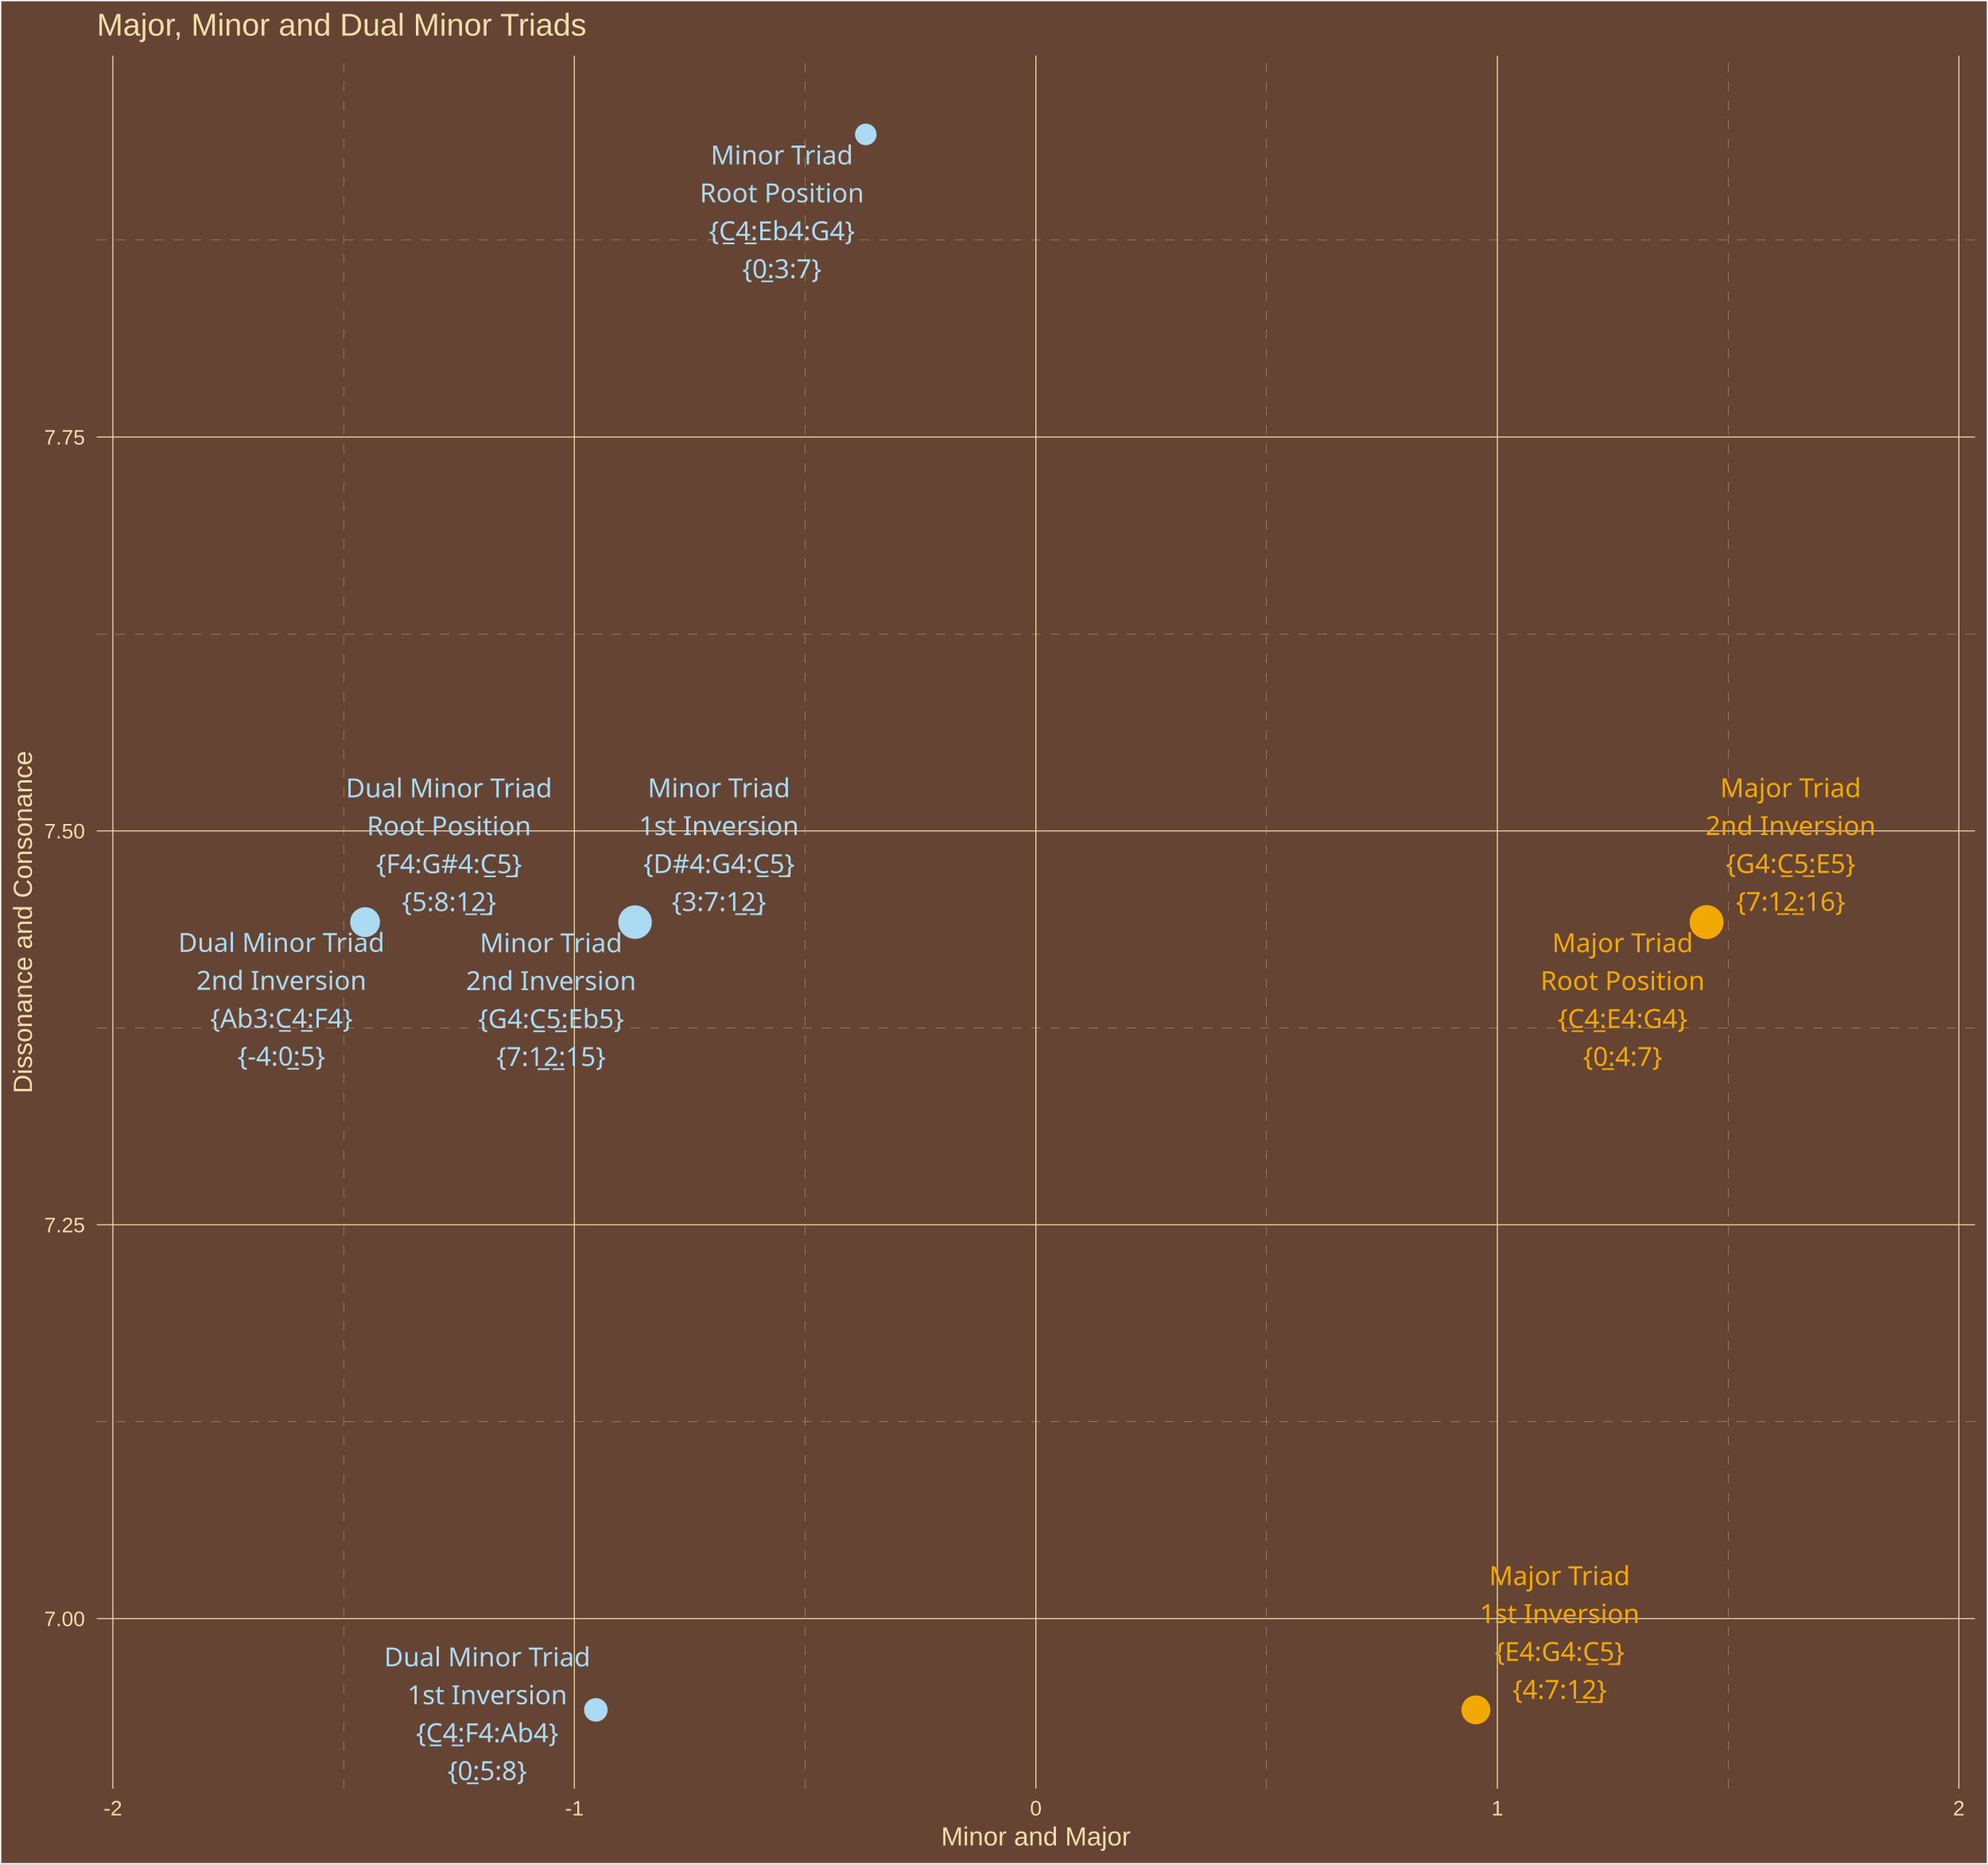
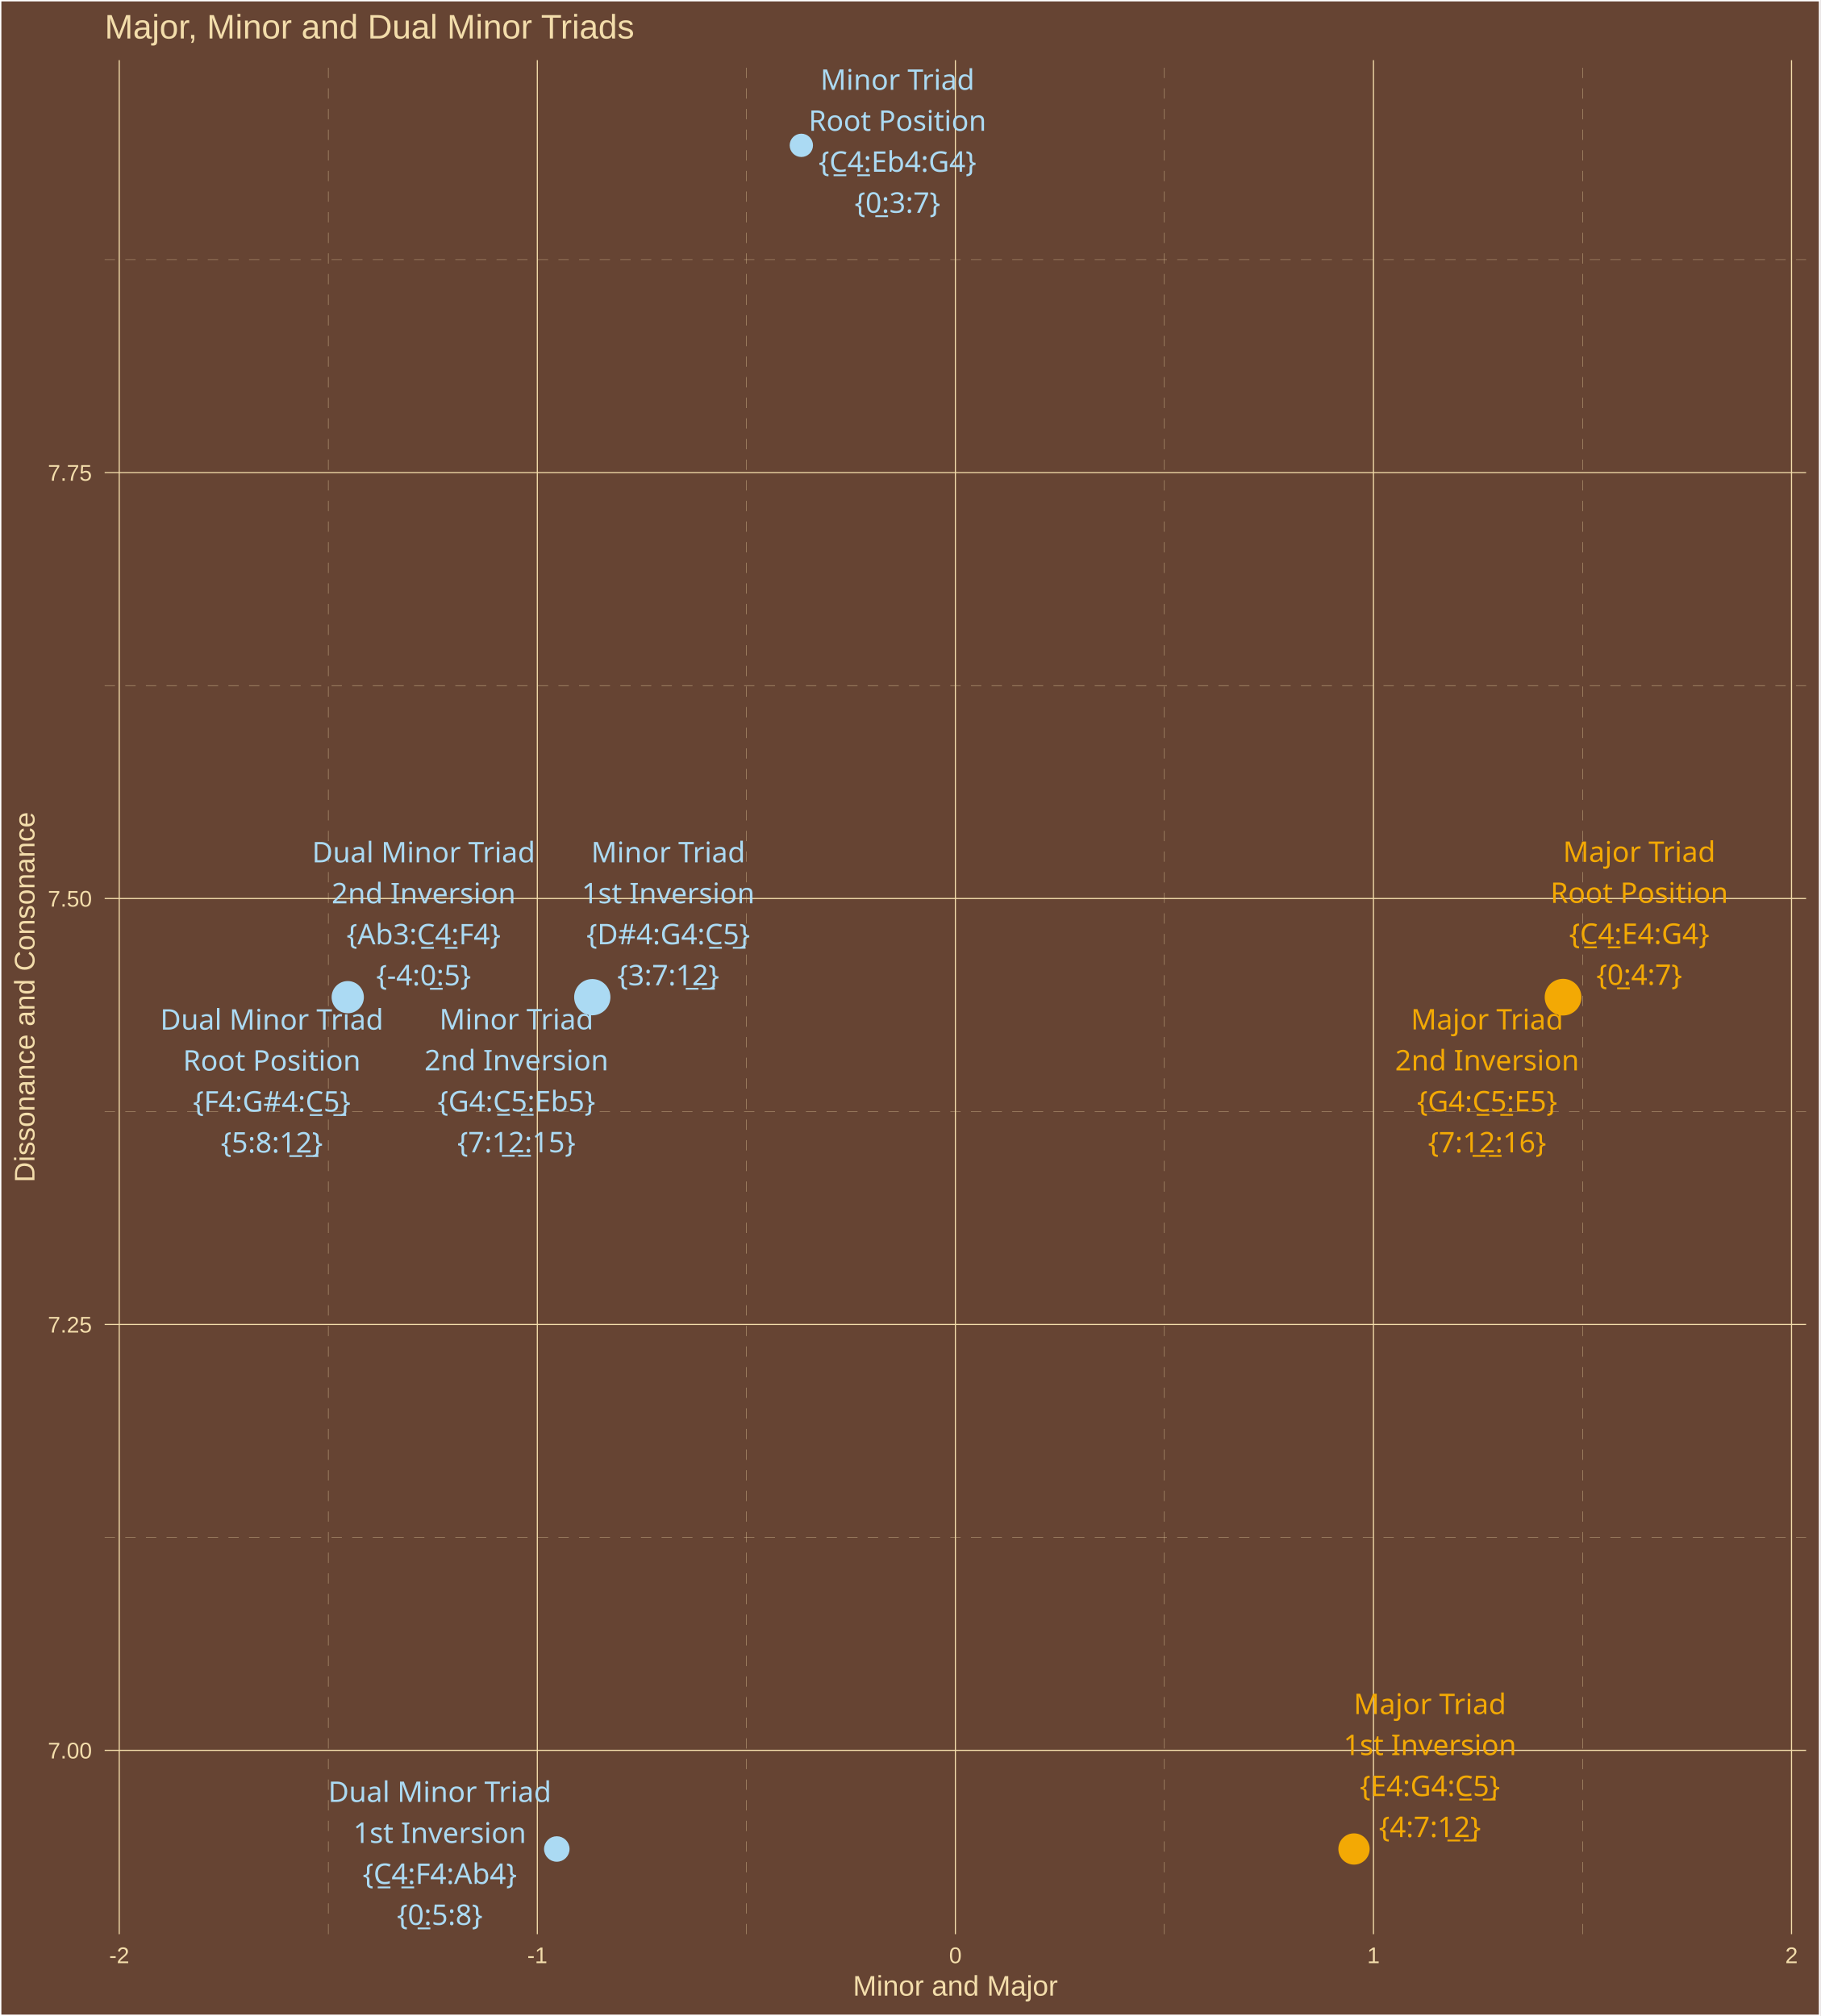
- <svg xmlns="http://www.w3.org/2000/svg" class="svglite" width="834.00pt" height="782.00pt" viewBox="0 0 834.00 782.00">
+ <svg xmlns="http://www.w3.org/2000/svg" class="svglite" width="706.00pt" height="782.00pt" viewBox="0 0 706.00 782.00">
  <defs>
    <style type="text/css">
    .svglite line, .svglite polyline, .svglite polygon, .svglite path, .svglite rect, .svglite circle {
      fill: none;
      stroke: #000000;
      stroke-linecap: round;
      stroke-linejoin: round;
      stroke-miterlimit: 10.00;
    }
    .svglite text {
      white-space: pre;
    }
  </style>
  </defs>
  <rect width="100%" height="100%" style="stroke: none; fill: #664433;" />
  <defs>
-     <clipPath id="cpMC4wMHw4MzQuMDB8MC4wMHw3ODIuMDA=">
-       <rect x="0.00" y="0.00" width="834.00" height="782.00" />
+     <clipPath id="cpMC4wMHw3MDYuMDB8MC4wMHw3ODIuMDA=">
+       <rect x="0.00" y="0.00" width="706.00" height="782.00" />
    </clipPath>
  </defs>
-   <g clip-path="url(#cpMC4wMHw4MzQuMDB8MC4wMHw3ODIuMDA=)">
-     <rect x="0.00" y="0" width="834.00" height="782.00" style="stroke-width: 1.07; stroke: #FFFFFF; fill: #664433;" />
+   <g clip-path="url(#cpMC4wMHw3MDYuMDB8MC4wMHw3ODIuMDA=)">
+     <rect x="0.00" y="0" width="706.00" height="782.00" style="stroke-width: 1.07; stroke: #FFFFFF; fill: #664433;" />
  </g>
  <defs>
-     <clipPath id="cpNDAuNjB8ODI4LjUyfDIzLjM0fDc1MC4yNw==">
-       <rect x="40.60" y="23.34" width="787.92" height="726.93" />
+     <clipPath id="cpNDAuNjB8NzAwLjUyfDIzLjM0fDc1MC4yNw==">
+       <rect x="40.60" y="23.34" width="659.92" height="726.93" />
    </clipPath>
  </defs>
-   <g clip-path="url(#cpNDAuNjB8ODI4LjUyfDIzLjM0fDc1MC4yNw==)">
-     <rect x="40.60" y="23.34" width="787.92" height="726.93" style="stroke-width: 1.07; stroke: none; fill: #664433;" />
-     <polyline points="40.60,596.35 828.52,596.35 " style="stroke-width: 0.11; stroke: #F3DDAB; stroke-dasharray: 4.00,4.00; stroke-linecap: butt;" />
-     <polyline points="40.60,431.13 828.52,431.13 " style="stroke-width: 0.11; stroke: #F3DDAB; stroke-dasharray: 4.00,4.00; stroke-linecap: butt;" />
-     <polyline points="40.60,265.92 828.52,265.92 " style="stroke-width: 0.11; stroke: #F3DDAB; stroke-dasharray: 4.00,4.00; stroke-linecap: butt;" />
-     <polyline points="40.60,100.71 828.52,100.71 " style="stroke-width: 0.11; stroke: #F3DDAB; stroke-dasharray: 4.00,4.00; stroke-linecap: butt;" />
-     <polyline points="144.15,750.27 144.15,23.34 " style="stroke-width: 0.11; stroke: #F3DDAB; stroke-dasharray: 4.00,4.00; stroke-linecap: butt;" />
-     <polyline points="337.76,750.27 337.76,23.34 " style="stroke-width: 0.11; stroke: #F3DDAB; stroke-dasharray: 4.00,4.00; stroke-linecap: butt;" />
-     <polyline points="531.37,750.27 531.37,23.34 " style="stroke-width: 0.11; stroke: #F3DDAB; stroke-dasharray: 4.00,4.00; stroke-linecap: butt;" />
-     <polyline points="724.97,750.27 724.97,23.34 " style="stroke-width: 0.11; stroke: #F3DDAB; stroke-dasharray: 4.00,4.00; stroke-linecap: butt;" />
-     <polyline points="40.60,678.95 828.52,678.95 " style="stroke-width: 0.43; stroke: #F3DDAB; stroke-linecap: butt;" />
-     <polyline points="40.60,513.74 828.52,513.74 " style="stroke-width: 0.43; stroke: #F3DDAB; stroke-linecap: butt;" />
-     <polyline points="40.60,348.53 828.52,348.53 " style="stroke-width: 0.43; stroke: #F3DDAB; stroke-linecap: butt;" />
-     <polyline points="40.60,183.32 828.52,183.32 " style="stroke-width: 0.43; stroke: #F3DDAB; stroke-linecap: butt;" />
-     <polyline points="47.35,750.27 47.35,23.34 " style="stroke-width: 0.43; stroke: #F3DDAB; stroke-linecap: butt;" />
-     <polyline points="240.95,750.27 240.95,23.34 " style="stroke-width: 0.43; stroke: #F3DDAB; stroke-linecap: butt;" />
-     <polyline points="434.56,750.27 434.56,23.34 " style="stroke-width: 0.43; stroke: #F3DDAB; stroke-linecap: butt;" />
-     <polyline points="628.17,750.27 628.17,23.34 " style="stroke-width: 0.43; stroke: #F3DDAB; stroke-linecap: butt;" />
-     <polyline points="821.78,750.27 821.78,23.34 " style="stroke-width: 0.43; stroke: #F3DDAB; stroke-linecap: butt;" />
-     <circle cx="715.96" cy="386.80" r="1.95" style="stroke-width: 0.71; stroke: #F3A904; fill: #F3A904;" />
-     <circle cx="619.16" cy="717.22" r="1.95" style="stroke-width: 0.71; stroke: #F3A904; fill: #F3A904;" />
-     <circle cx="715.96" cy="386.80" r="1.95" style="stroke-width: 0.71; stroke: #F3A904; fill: #F3A904;" />
-     <circle cx="363.22" cy="56.38" r="1.95" style="stroke-width: 0.71; stroke: #ABDAF3; fill: #ABDAF3;" />
-     <circle cx="266.42" cy="386.80" r="1.95" style="stroke-width: 0.71; stroke: #ABDAF3; fill: #ABDAF3;" />
-     <circle cx="266.42" cy="386.80" r="1.95" style="stroke-width: 0.71; stroke: #ABDAF3; fill: #ABDAF3;" />
-     <circle cx="153.16" cy="386.80" r="1.95" style="stroke-width: 0.71; stroke: #ABDAF3; fill: #ABDAF3;" />
-     <circle cx="249.97" cy="717.22" r="1.95" style="stroke-width: 0.71; stroke: #ABDAF3; fill: #ABDAF3;" />
-     <circle cx="153.16" cy="386.80" r="1.95" style="stroke-width: 0.71; stroke: #ABDAF3; fill: #ABDAF3;" />
-     <circle cx="715.96" cy="386.80" r="4.31" style="stroke-width: 0.71; stroke: #F3A904; fill: #F3A904;" />
-     <circle cx="619.16" cy="717.22" r="5.71" style="stroke-width: 0.71; stroke: #F3A904; fill: #F3A904;" />
-     <circle cx="715.96" cy="386.80" r="6.76" style="stroke-width: 0.71; stroke: #F3A904; fill: #F3A904;" />
-     <circle cx="363.22" cy="56.38" r="4.17" style="stroke-width: 0.71; stroke: #ABDAF3; fill: #ABDAF3;" />
-     <circle cx="266.42" cy="386.80" r="5.61" style="stroke-width: 0.71; stroke: #ABDAF3; fill: #ABDAF3;" />
-     <circle cx="266.42" cy="386.80" r="6.68" style="stroke-width: 0.71; stroke: #ABDAF3; fill: #ABDAF3;" />
-     <circle cx="153.16" cy="386.80" r="5.90" style="stroke-width: 0.71; stroke: #ABDAF3; fill: #ABDAF3;" />
-     <circle cx="249.97" cy="717.22" r="4.59" style="stroke-width: 0.71; stroke: #ABDAF3; fill: #ABDAF3;" />
-     <circle cx="153.16" cy="386.80" r="1.42" style="stroke-width: 0.71; stroke: #ABDAF3; fill: #ABDAF3;" />
-     <text x="680.72" y="399.40" text-anchor="middle" style="font-size: 11.04px;fill: #F3A904; font-family: &quot;Arial Unicode MS&quot;;" textLength="55.77px" lengthAdjust="spacingAndGlyphs">Major Triad</text>
-     <text x="680.72" y="415.30" text-anchor="middle" style="font-size: 11.04px;fill: #F3A904; font-family: &quot;Arial Unicode MS&quot;;" textLength="65.61px" lengthAdjust="spacingAndGlyphs">Root Position</text>
-     <text x="680.72" y="431.19" text-anchor="middle" style="font-size: 11.04px;fill: #F3A904; font-family: &quot;Arial Unicode MS&quot;;" textLength="55.81px" lengthAdjust="spacingAndGlyphs">{C̲4̲:E4:G4}</text>
-     <text x="680.72" y="447.09" text-anchor="middle" style="font-size: 11.04px;fill: #F3A904; font-family: &quot;Arial Unicode MS&quot;;" textLength="31.91px" lengthAdjust="spacingAndGlyphs">{0̲:4:7}</text>
-     <text x="654.28" y="664.91" text-anchor="middle" style="font-size: 11.04px;fill: #F3A904; font-family: &quot;Arial Unicode MS&quot;;" textLength="55.77px" lengthAdjust="spacingAndGlyphs">Major Triad</text>
-     <text x="654.28" y="680.80" text-anchor="middle" style="font-size: 11.04px;fill: #F3A904; font-family: &quot;Arial Unicode MS&quot;;" textLength="62.54px" lengthAdjust="spacingAndGlyphs">1st Inversion</text>
-     <text x="654.28" y="696.70" text-anchor="middle" style="font-size: 11.04px;fill: #F3A904; font-family: &quot;Arial Unicode MS&quot;;" textLength="55.81px" lengthAdjust="spacingAndGlyphs">{E4:G4:C̲5̲}</text>
-     <text x="654.28" y="712.60" text-anchor="middle" style="font-size: 11.04px;fill: #F3A904; font-family: &quot;Arial Unicode MS&quot;;" textLength="38.04px" lengthAdjust="spacingAndGlyphs">{4:7:1̲2̲}</text>
-     <text x="751.20" y="334.39" text-anchor="middle" style="font-size: 11.04px;fill: #F3A904; font-family: &quot;Arial Unicode MS&quot;;" textLength="55.77px" lengthAdjust="spacingAndGlyphs">Major Triad</text>
-     <text x="751.20" y="350.29" text-anchor="middle" style="font-size: 11.04px;fill: #F3A904; font-family: &quot;Arial Unicode MS&quot;;" textLength="66.23px" lengthAdjust="spacingAndGlyphs">2nd Inversion</text>
-     <text x="751.20" y="366.18" text-anchor="middle" style="font-size: 11.04px;fill: #F3A904; font-family: &quot;Arial Unicode MS&quot;;" textLength="55.81px" lengthAdjust="spacingAndGlyphs">{G4:C̲5̲:E5}</text>
-     <text x="751.20" y="382.08" text-anchor="middle" style="font-size: 11.04px;fill: #F3A904; font-family: &quot;Arial Unicode MS&quot;;" textLength="44.18px" lengthAdjust="spacingAndGlyphs">{7:1̲2̲:16}</text>
-     <text x="328.01" y="68.97" text-anchor="middle" style="font-size: 11.04px;fill: #ABDAF3; font-family: &quot;Arial Unicode MS&quot;;" textLength="55.77px" lengthAdjust="spacingAndGlyphs">Minor Triad</text>
-     <text x="328.01" y="84.86" text-anchor="middle" style="font-size: 11.04px;fill: #ABDAF3; font-family: &quot;Arial Unicode MS&quot;;" textLength="65.61px" lengthAdjust="spacingAndGlyphs">Root Position</text>
-     <text x="328.01" y="100.76" text-anchor="middle" style="font-size: 11.04px;fill: #ABDAF3; font-family: &quot;Arial Unicode MS&quot;;" textLength="61.95px" lengthAdjust="spacingAndGlyphs">{C̲4̲:Eb4:G4}</text>
-     <text x="328.01" y="116.66" text-anchor="middle" style="font-size: 11.04px;fill: #ABDAF3; font-family: &quot;Arial Unicode MS&quot;;" textLength="31.91px" lengthAdjust="spacingAndGlyphs">{0̲:3:7}</text>
-     <text x="301.61" y="334.42" text-anchor="middle" style="font-size: 11.04px;fill: #ABDAF3; font-family: &quot;Arial Unicode MS&quot;;" textLength="55.77px" lengthAdjust="spacingAndGlyphs">Minor Triad</text>
-     <text x="301.61" y="350.31" text-anchor="middle" style="font-size: 11.04px;fill: #ABDAF3; font-family: &quot;Arial Unicode MS&quot;;" textLength="62.54px" lengthAdjust="spacingAndGlyphs">1st Inversion</text>
-     <text x="301.61" y="366.21" text-anchor="middle" style="font-size: 11.04px;fill: #ABDAF3; font-family: &quot;Arial Unicode MS&quot;;" textLength="62.55px" lengthAdjust="spacingAndGlyphs">{D#4:G4:C̲5̲}</text>
-     <text x="301.61" y="382.11" text-anchor="middle" style="font-size: 11.04px;fill: #ABDAF3; font-family: &quot;Arial Unicode MS&quot;;" textLength="38.04px" lengthAdjust="spacingAndGlyphs">{3:7:1̲2̲}</text>
-     <text x="231.18" y="399.43" text-anchor="middle" style="font-size: 11.04px;fill: #ABDAF3; font-family: &quot;Arial Unicode MS&quot;;" textLength="55.77px" lengthAdjust="spacingAndGlyphs">Minor Triad</text>
-     <text x="231.18" y="415.32" text-anchor="middle" style="font-size: 11.04px;fill: #ABDAF3; font-family: &quot;Arial Unicode MS&quot;;" textLength="66.23px" lengthAdjust="spacingAndGlyphs">2nd Inversion</text>
-     <text x="231.18" y="431.22" text-anchor="middle" style="font-size: 11.04px;fill: #ABDAF3; font-family: &quot;Arial Unicode MS&quot;;" textLength="61.95px" lengthAdjust="spacingAndGlyphs">{G4:C̲5̲:Eb5}</text>
-     <text x="231.18" y="447.12" text-anchor="middle" style="font-size: 11.04px;fill: #ABDAF3; font-family: &quot;Arial Unicode MS&quot;;" textLength="44.18px" lengthAdjust="spacingAndGlyphs">{7:1̲2̲:15}</text>
-     <text x="188.36" y="334.46" text-anchor="middle" style="font-size: 11.04px;fill: #ABDAF3; font-family: &quot;Arial Unicode MS&quot;;" textLength="81.52px" lengthAdjust="spacingAndGlyphs">Dual Minor Triad</text>
-     <text x="188.36" y="350.36" text-anchor="middle" style="font-size: 11.04px;fill: #ABDAF3; font-family: &quot;Arial Unicode MS&quot;;" textLength="65.61px" lengthAdjust="spacingAndGlyphs">Root Position</text>
-     <text x="188.36" y="366.26" text-anchor="middle" style="font-size: 11.04px;fill: #ABDAF3; font-family: &quot;Arial Unicode MS&quot;;" textLength="61.33px" lengthAdjust="spacingAndGlyphs">{F4:G#4:C̲5̲}</text>
-     <text x="188.36" y="382.15" text-anchor="middle" style="font-size: 11.04px;fill: #ABDAF3; font-family: &quot;Arial Unicode MS&quot;;" textLength="38.04px" lengthAdjust="spacingAndGlyphs">{5:8:1̲2̲}</text>
-     <text x="204.42" y="698.97" text-anchor="middle" style="font-size: 11.04px;fill: #ABDAF3; font-family: &quot;Arial Unicode MS&quot;;" textLength="81.52px" lengthAdjust="spacingAndGlyphs">Dual Minor Triad</text>
-     <text x="204.42" y="714.87" text-anchor="middle" style="font-size: 11.04px;fill: #ABDAF3; font-family: &quot;Arial Unicode MS&quot;;" textLength="62.54px" lengthAdjust="spacingAndGlyphs">1st Inversion</text>
-     <text x="204.42" y="730.77" text-anchor="middle" style="font-size: 11.04px;fill: #ABDAF3; font-family: &quot;Arial Unicode MS&quot;;" textLength="60.11px" lengthAdjust="spacingAndGlyphs">{C̲4̲:F4:Ab4}</text>
-     <text x="204.42" y="746.67" text-anchor="middle" style="font-size: 11.04px;fill: #ABDAF3; font-family: &quot;Arial Unicode MS&quot;;" textLength="31.91px" lengthAdjust="spacingAndGlyphs">{0̲:5:8}</text>
-     <text x="118.05" y="399.28" text-anchor="middle" style="font-size: 11.04px;fill: #ABDAF3; font-family: &quot;Arial Unicode MS&quot;;" textLength="81.52px" lengthAdjust="spacingAndGlyphs">Dual Minor Triad</text>
-     <text x="118.05" y="415.17" text-anchor="middle" style="font-size: 11.04px;fill: #ABDAF3; font-family: &quot;Arial Unicode MS&quot;;" textLength="66.23px" lengthAdjust="spacingAndGlyphs">2nd Inversion</text>
-     <text x="118.05" y="431.07" text-anchor="middle" style="font-size: 11.04px;fill: #ABDAF3; font-family: &quot;Arial Unicode MS&quot;;" textLength="60.11px" lengthAdjust="spacingAndGlyphs">{Ab3:C̲4̲:F4}</text>
-     <text x="118.05" y="446.97" text-anchor="middle" style="font-size: 11.04px;fill: #ABDAF3; font-family: &quot;Arial Unicode MS&quot;;" textLength="35.58px" lengthAdjust="spacingAndGlyphs">{-4:0̲:5}</text>
+   <g clip-path="url(#cpNDAuNjB8NzAwLjUyfDIzLjM0fDc1MC4yNw==)">
+     <rect x="40.60" y="23.34" width="659.92" height="726.93" style="stroke-width: 1.07; stroke: none; fill: #664433;" />
+     <polyline points="40.60,596.35 700.52,596.35 " style="stroke-width: 0.11; stroke: #F3DDAB; stroke-dasharray: 4.00,4.00; stroke-linecap: butt;" />
+     <polyline points="40.60,431.13 700.52,431.13 " style="stroke-width: 0.11; stroke: #F3DDAB; stroke-dasharray: 4.00,4.00; stroke-linecap: butt;" />
+     <polyline points="40.60,265.92 700.52,265.92 " style="stroke-width: 0.11; stroke: #F3DDAB; stroke-dasharray: 4.00,4.00; stroke-linecap: butt;" />
+     <polyline points="40.60,100.71 700.52,100.71 " style="stroke-width: 0.11; stroke: #F3DDAB; stroke-dasharray: 4.00,4.00; stroke-linecap: butt;" />
+     <polyline points="127.33,750.27 127.33,23.34 " style="stroke-width: 0.11; stroke: #F3DDAB; stroke-dasharray: 4.00,4.00; stroke-linecap: butt;" />
+     <polyline points="289.48,750.27 289.48,23.34 " style="stroke-width: 0.11; stroke: #F3DDAB; stroke-dasharray: 4.00,4.00; stroke-linecap: butt;" />
+     <polyline points="451.64,750.27 451.64,23.34 " style="stroke-width: 0.11; stroke: #F3DDAB; stroke-dasharray: 4.00,4.00; stroke-linecap: butt;" />
+     <polyline points="613.80,750.27 613.80,23.34 " style="stroke-width: 0.11; stroke: #F3DDAB; stroke-dasharray: 4.00,4.00; stroke-linecap: butt;" />
+     <polyline points="40.60,678.95 700.52,678.95 " style="stroke-width: 0.43; stroke: #F3DDAB; stroke-linecap: butt;" />
+     <polyline points="40.60,513.74 700.52,513.74 " style="stroke-width: 0.43; stroke: #F3DDAB; stroke-linecap: butt;" />
+     <polyline points="40.60,348.53 700.52,348.53 " style="stroke-width: 0.43; stroke: #F3DDAB; stroke-linecap: butt;" />
+     <polyline points="40.60,183.32 700.52,183.32 " style="stroke-width: 0.43; stroke: #F3DDAB; stroke-linecap: butt;" />
+     <polyline points="46.25,750.27 46.25,23.34 " style="stroke-width: 0.43; stroke: #F3DDAB; stroke-linecap: butt;" />
+     <polyline points="208.41,750.27 208.41,23.34 " style="stroke-width: 0.43; stroke: #F3DDAB; stroke-linecap: butt;" />
+     <polyline points="370.56,750.27 370.56,23.34 " style="stroke-width: 0.43; stroke: #F3DDAB; stroke-linecap: butt;" />
+     <polyline points="532.72,750.27 532.72,23.34 " style="stroke-width: 0.43; stroke: #F3DDAB; stroke-linecap: butt;" />
+     <polyline points="694.87,750.27 694.87,23.34 " style="stroke-width: 0.43; stroke: #F3DDAB; stroke-linecap: butt;" />
+     <circle cx="606.25" cy="386.80" r="1.95" style="stroke-width: 0.71; stroke: #F3A904; fill: #F3A904;" />
+     <circle cx="525.17" cy="717.22" r="1.95" style="stroke-width: 0.71; stroke: #F3A904; fill: #F3A904;" />
+     <circle cx="606.25" cy="386.80" r="1.95" style="stroke-width: 0.71; stroke: #F3A904; fill: #F3A904;" />
+     <circle cx="310.81" cy="56.38" r="1.95" style="stroke-width: 0.71; stroke: #ABDAF3; fill: #ABDAF3;" />
+     <circle cx="229.73" cy="386.80" r="1.95" style="stroke-width: 0.71; stroke: #ABDAF3; fill: #ABDAF3;" />
+     <circle cx="229.73" cy="386.80" r="1.95" style="stroke-width: 0.71; stroke: #ABDAF3; fill: #ABDAF3;" />
+     <circle cx="134.88" cy="386.80" r="1.95" style="stroke-width: 0.71; stroke: #ABDAF3; fill: #ABDAF3;" />
+     <circle cx="215.96" cy="717.22" r="1.95" style="stroke-width: 0.71; stroke: #ABDAF3; fill: #ABDAF3;" />
+     <circle cx="134.88" cy="386.80" r="1.95" style="stroke-width: 0.71; stroke: #ABDAF3; fill: #ABDAF3;" />
+     <circle cx="606.25" cy="386.80" r="4.31" style="stroke-width: 0.71; stroke: #F3A904; fill: #F3A904;" />
+     <circle cx="525.17" cy="717.22" r="5.71" style="stroke-width: 0.71; stroke: #F3A904; fill: #F3A904;" />
+     <circle cx="606.25" cy="386.80" r="6.76" style="stroke-width: 0.71; stroke: #F3A904; fill: #F3A904;" />
+     <circle cx="310.81" cy="56.38" r="4.17" style="stroke-width: 0.71; stroke: #ABDAF3; fill: #ABDAF3;" />
+     <circle cx="229.73" cy="386.80" r="5.61" style="stroke-width: 0.71; stroke: #ABDAF3; fill: #ABDAF3;" />
+     <circle cx="229.73" cy="386.80" r="6.68" style="stroke-width: 0.71; stroke: #ABDAF3; fill: #ABDAF3;" />
+     <circle cx="134.88" cy="386.80" r="5.90" style="stroke-width: 0.71; stroke: #ABDAF3; fill: #ABDAF3;" />
+     <circle cx="215.96" cy="717.22" r="4.59" style="stroke-width: 0.71; stroke: #ABDAF3; fill: #ABDAF3;" />
+     <circle cx="134.88" cy="386.80" r="1.42" style="stroke-width: 0.71; stroke: #ABDAF3; fill: #ABDAF3;" />
+     <text x="635.80" y="334.33" text-anchor="middle" style="font-size: 11.04px;fill: #F3A904; font-family: &quot;Arial Unicode MS&quot;;" textLength="55.77px" lengthAdjust="spacingAndGlyphs">Major Triad</text>
+     <text x="635.80" y="350.23" text-anchor="middle" style="font-size: 11.04px;fill: #F3A904; font-family: &quot;Arial Unicode MS&quot;;" textLength="65.61px" lengthAdjust="spacingAndGlyphs">Root Position</text>
+     <text x="635.80" y="366.13" text-anchor="middle" style="font-size: 11.04px;fill: #F3A904; font-family: &quot;Arial Unicode MS&quot;;" textLength="55.81px" lengthAdjust="spacingAndGlyphs">{C̲4̲:E4:G4}</text>
+     <text x="635.80" y="382.02" text-anchor="middle" style="font-size: 11.04px;fill: #F3A904; font-family: &quot;Arial Unicode MS&quot;;" textLength="31.91px" lengthAdjust="spacingAndGlyphs">{0̲:4:7}</text>
+     <text x="554.61" y="664.90" text-anchor="middle" style="font-size: 11.04px;fill: #F3A904; font-family: &quot;Arial Unicode MS&quot;;" textLength="55.77px" lengthAdjust="spacingAndGlyphs">Major Triad</text>
+     <text x="554.61" y="680.79" text-anchor="middle" style="font-size: 11.04px;fill: #F3A904; font-family: &quot;Arial Unicode MS&quot;;" textLength="62.54px" lengthAdjust="spacingAndGlyphs">1st Inversion</text>
+     <text x="554.61" y="696.69" text-anchor="middle" style="font-size: 11.04px;fill: #F3A904; font-family: &quot;Arial Unicode MS&quot;;" textLength="55.81px" lengthAdjust="spacingAndGlyphs">{E4:G4:C̲5̲}</text>
+     <text x="554.61" y="712.59" text-anchor="middle" style="font-size: 11.04px;fill: #F3A904; font-family: &quot;Arial Unicode MS&quot;;" textLength="38.04px" lengthAdjust="spacingAndGlyphs">{4:7:1̲2̲}</text>
+     <text x="576.79" y="399.33" text-anchor="middle" style="font-size: 11.04px;fill: #F3A904; font-family: &quot;Arial Unicode MS&quot;;" textLength="55.77px" lengthAdjust="spacingAndGlyphs">Major Triad</text>
+     <text x="576.79" y="415.22" text-anchor="middle" style="font-size: 11.04px;fill: #F3A904; font-family: &quot;Arial Unicode MS&quot;;" textLength="66.23px" lengthAdjust="spacingAndGlyphs">2nd Inversion</text>
+     <text x="576.79" y="431.12" text-anchor="middle" style="font-size: 11.04px;fill: #F3A904; font-family: &quot;Arial Unicode MS&quot;;" textLength="55.81px" lengthAdjust="spacingAndGlyphs">{G4:C̲5̲:E5}</text>
+     <text x="576.79" y="447.02" text-anchor="middle" style="font-size: 11.04px;fill: #F3A904; font-family: &quot;Arial Unicode MS&quot;;" textLength="44.18px" lengthAdjust="spacingAndGlyphs">{7:1̲2̲:16}</text>
+     <text x="348.09" y="34.84" text-anchor="middle" style="font-size: 11.04px;fill: #ABDAF3; font-family: &quot;Arial Unicode MS&quot;;" textLength="55.77px" lengthAdjust="spacingAndGlyphs">Minor Triad</text>
+     <text x="348.09" y="50.74" text-anchor="middle" style="font-size: 11.04px;fill: #ABDAF3; font-family: &quot;Arial Unicode MS&quot;;" textLength="65.61px" lengthAdjust="spacingAndGlyphs">Root Position</text>
+     <text x="348.09" y="66.63" text-anchor="middle" style="font-size: 11.04px;fill: #ABDAF3; font-family: &quot;Arial Unicode MS&quot;;" textLength="61.95px" lengthAdjust="spacingAndGlyphs">{C̲4̲:Eb4:G4}</text>
+     <text x="348.09" y="82.53" text-anchor="middle" style="font-size: 11.04px;fill: #ABDAF3; font-family: &quot;Arial Unicode MS&quot;;" textLength="31.91px" lengthAdjust="spacingAndGlyphs">{0̲:3:7}</text>
+     <text x="259.18" y="334.50" text-anchor="middle" style="font-size: 11.04px;fill: #ABDAF3; font-family: &quot;Arial Unicode MS&quot;;" textLength="55.77px" lengthAdjust="spacingAndGlyphs">Minor Triad</text>
+     <text x="259.18" y="350.39" text-anchor="middle" style="font-size: 11.04px;fill: #ABDAF3; font-family: &quot;Arial Unicode MS&quot;;" textLength="62.54px" lengthAdjust="spacingAndGlyphs">1st Inversion</text>
+     <text x="259.18" y="366.29" text-anchor="middle" style="font-size: 11.04px;fill: #ABDAF3; font-family: &quot;Arial Unicode MS&quot;;" textLength="62.55px" lengthAdjust="spacingAndGlyphs">{D#4:G4:C̲5̲}</text>
+     <text x="259.18" y="382.19" text-anchor="middle" style="font-size: 11.04px;fill: #ABDAF3; font-family: &quot;Arial Unicode MS&quot;;" textLength="38.04px" lengthAdjust="spacingAndGlyphs">{3:7:1̲2̲}</text>
+     <text x="200.30" y="399.29" text-anchor="middle" style="font-size: 11.04px;fill: #ABDAF3; font-family: &quot;Arial Unicode MS&quot;;" textLength="55.77px" lengthAdjust="spacingAndGlyphs">Minor Triad</text>
+     <text x="200.30" y="415.19" text-anchor="middle" style="font-size: 11.04px;fill: #ABDAF3; font-family: &quot;Arial Unicode MS&quot;;" textLength="66.23px" lengthAdjust="spacingAndGlyphs">2nd Inversion</text>
+     <text x="200.30" y="431.09" text-anchor="middle" style="font-size: 11.04px;fill: #ABDAF3; font-family: &quot;Arial Unicode MS&quot;;" textLength="61.95px" lengthAdjust="spacingAndGlyphs">{G4:C̲5̲:Eb5}</text>
+     <text x="200.30" y="446.98" text-anchor="middle" style="font-size: 11.04px;fill: #ABDAF3; font-family: &quot;Arial Unicode MS&quot;;" textLength="44.18px" lengthAdjust="spacingAndGlyphs">{7:1̲2̲:15}</text>
+     <text x="105.42" y="399.39" text-anchor="middle" style="font-size: 11.04px;fill: #ABDAF3; font-family: &quot;Arial Unicode MS&quot;;" textLength="81.52px" lengthAdjust="spacingAndGlyphs">Dual Minor Triad</text>
+     <text x="105.42" y="415.28" text-anchor="middle" style="font-size: 11.04px;fill: #ABDAF3; font-family: &quot;Arial Unicode MS&quot;;" textLength="65.61px" lengthAdjust="spacingAndGlyphs">Root Position</text>
+     <text x="105.42" y="431.18" text-anchor="middle" style="font-size: 11.04px;fill: #ABDAF3; font-family: &quot;Arial Unicode MS&quot;;" textLength="61.33px" lengthAdjust="spacingAndGlyphs">{F4:G#4:C̲5̲}</text>
+     <text x="105.42" y="447.08" text-anchor="middle" style="font-size: 11.04px;fill: #ABDAF3; font-family: &quot;Arial Unicode MS&quot;;" textLength="38.04px" lengthAdjust="spacingAndGlyphs">{5:8:1̲2̲}</text>
+     <text x="170.57" y="698.97" text-anchor="middle" style="font-size: 11.04px;fill: #ABDAF3; font-family: &quot;Arial Unicode MS&quot;;" textLength="81.52px" lengthAdjust="spacingAndGlyphs">Dual Minor Triad</text>
+     <text x="170.57" y="714.87" text-anchor="middle" style="font-size: 11.04px;fill: #ABDAF3; font-family: &quot;Arial Unicode MS&quot;;" textLength="62.54px" lengthAdjust="spacingAndGlyphs">1st Inversion</text>
+     <text x="170.57" y="730.77" text-anchor="middle" style="font-size: 11.04px;fill: #ABDAF3; font-family: &quot;Arial Unicode MS&quot;;" textLength="60.11px" lengthAdjust="spacingAndGlyphs">{C̲4̲:F4:Ab4}</text>
+     <text x="170.57" y="746.67" text-anchor="middle" style="font-size: 11.04px;fill: #ABDAF3; font-family: &quot;Arial Unicode MS&quot;;" textLength="31.91px" lengthAdjust="spacingAndGlyphs">{0̲:5:8}</text>
+     <text x="164.31" y="334.51" text-anchor="middle" style="font-size: 11.04px;fill: #ABDAF3; font-family: &quot;Arial Unicode MS&quot;;" textLength="81.52px" lengthAdjust="spacingAndGlyphs">Dual Minor Triad</text>
+     <text x="164.31" y="350.41" text-anchor="middle" style="font-size: 11.04px;fill: #ABDAF3; font-family: &quot;Arial Unicode MS&quot;;" textLength="66.23px" lengthAdjust="spacingAndGlyphs">2nd Inversion</text>
+     <text x="164.31" y="366.31" text-anchor="middle" style="font-size: 11.04px;fill: #ABDAF3; font-family: &quot;Arial Unicode MS&quot;;" textLength="60.11px" lengthAdjust="spacingAndGlyphs">{Ab3:C̲4̲:F4}</text>
+     <text x="164.31" y="382.21" text-anchor="middle" style="font-size: 11.04px;fill: #ABDAF3; font-family: &quot;Arial Unicode MS&quot;;" textLength="35.58px" lengthAdjust="spacingAndGlyphs">{-4:0̲:5}</text>
  </g>
-   <g clip-path="url(#cpMC4wMHw4MzQuMDB8MC4wMHw3ODIuMDA=)">
+   <g clip-path="url(#cpMC4wMHw3MDYuMDB8MC4wMHw3ODIuMDA=)">
    <text x="35.67" y="682.10" text-anchor="end" style="font-size: 8.80px;fill: #F3DDAB; font-family: &quot;Arial&quot;;" textLength="17.13px" lengthAdjust="spacingAndGlyphs">7.00</text>
    <text x="35.67" y="516.89" text-anchor="end" style="font-size: 8.80px;fill: #F3DDAB; font-family: &quot;Arial&quot;;" textLength="17.13px" lengthAdjust="spacingAndGlyphs">7.25</text>
    <text x="35.67" y="351.68" text-anchor="end" style="font-size: 8.80px;fill: #F3DDAB; font-family: &quot;Arial&quot;;" textLength="17.13px" lengthAdjust="spacingAndGlyphs">7.50</text>
    <text x="35.67" y="186.47" text-anchor="end" style="font-size: 8.80px;fill: #F3DDAB; font-family: &quot;Arial&quot;;" textLength="17.13px" lengthAdjust="spacingAndGlyphs">7.75</text>
-     <text x="47.35" y="761.50" text-anchor="middle" style="font-size: 8.80px;fill: #F3DDAB; font-family: &quot;Arial&quot;;" textLength="7.83px" lengthAdjust="spacingAndGlyphs">-2</text>
-     <text x="240.95" y="761.50" text-anchor="middle" style="font-size: 8.80px;fill: #F3DDAB; font-family: &quot;Arial&quot;;" textLength="7.83px" lengthAdjust="spacingAndGlyphs">-1</text>
-     <text x="434.56" y="761.50" text-anchor="middle" style="font-size: 8.80px;fill: #F3DDAB; font-family: &quot;Arial&quot;;" textLength="4.90px" lengthAdjust="spacingAndGlyphs">0</text>
-     <text x="628.17" y="761.50" text-anchor="middle" style="font-size: 8.80px;fill: #F3DDAB; font-family: &quot;Arial&quot;;" textLength="4.90px" lengthAdjust="spacingAndGlyphs">1</text>
-     <text x="821.78" y="761.50" text-anchor="middle" style="font-size: 8.80px;fill: #F3DDAB; font-family: &quot;Arial&quot;;" textLength="4.90px" lengthAdjust="spacingAndGlyphs">2</text>
-     <text x="434.56" y="774.09" text-anchor="middle" style="font-size: 11.00px;fill: #F3DDAB; font-family: &quot;Arial&quot;;" textLength="79.49px" lengthAdjust="spacingAndGlyphs">Minor and Major</text>
+     <text x="46.25" y="761.50" text-anchor="middle" style="font-size: 8.80px;fill: #F3DDAB; font-family: &quot;Arial&quot;;" textLength="7.83px" lengthAdjust="spacingAndGlyphs">-2</text>
+     <text x="208.41" y="761.50" text-anchor="middle" style="font-size: 8.80px;fill: #F3DDAB; font-family: &quot;Arial&quot;;" textLength="7.83px" lengthAdjust="spacingAndGlyphs">-1</text>
+     <text x="370.56" y="761.50" text-anchor="middle" style="font-size: 8.80px;fill: #F3DDAB; font-family: &quot;Arial&quot;;" textLength="4.90px" lengthAdjust="spacingAndGlyphs">0</text>
+     <text x="532.72" y="761.50" text-anchor="middle" style="font-size: 8.80px;fill: #F3DDAB; font-family: &quot;Arial&quot;;" textLength="4.90px" lengthAdjust="spacingAndGlyphs">1</text>
+     <text x="694.87" y="761.50" text-anchor="middle" style="font-size: 8.80px;fill: #F3DDAB; font-family: &quot;Arial&quot;;" textLength="4.90px" lengthAdjust="spacingAndGlyphs">2</text>
+     <text x="370.56" y="774.09" text-anchor="middle" style="font-size: 11.00px;fill: #F3DDAB; font-family: &quot;Arial&quot;;" textLength="79.49px" lengthAdjust="spacingAndGlyphs">Minor and Major</text>
    <text transform="translate(13.37,386.80) rotate(-90)" text-anchor="middle" style="font-size: 11.00px;fill: #F3DDAB; font-family: &quot;Arial&quot;;" textLength="143.73px" lengthAdjust="spacingAndGlyphs">Dissonance and Consonance</text>
    <text x="40.60" y="14.94" style="font-size: 13.20px;fill: #F3DDAB; font-family: &quot;Arial&quot;;" textLength="206.73px" lengthAdjust="spacingAndGlyphs">Major, Minor and Dual Minor Triads</text>
  </g>
</svg>
